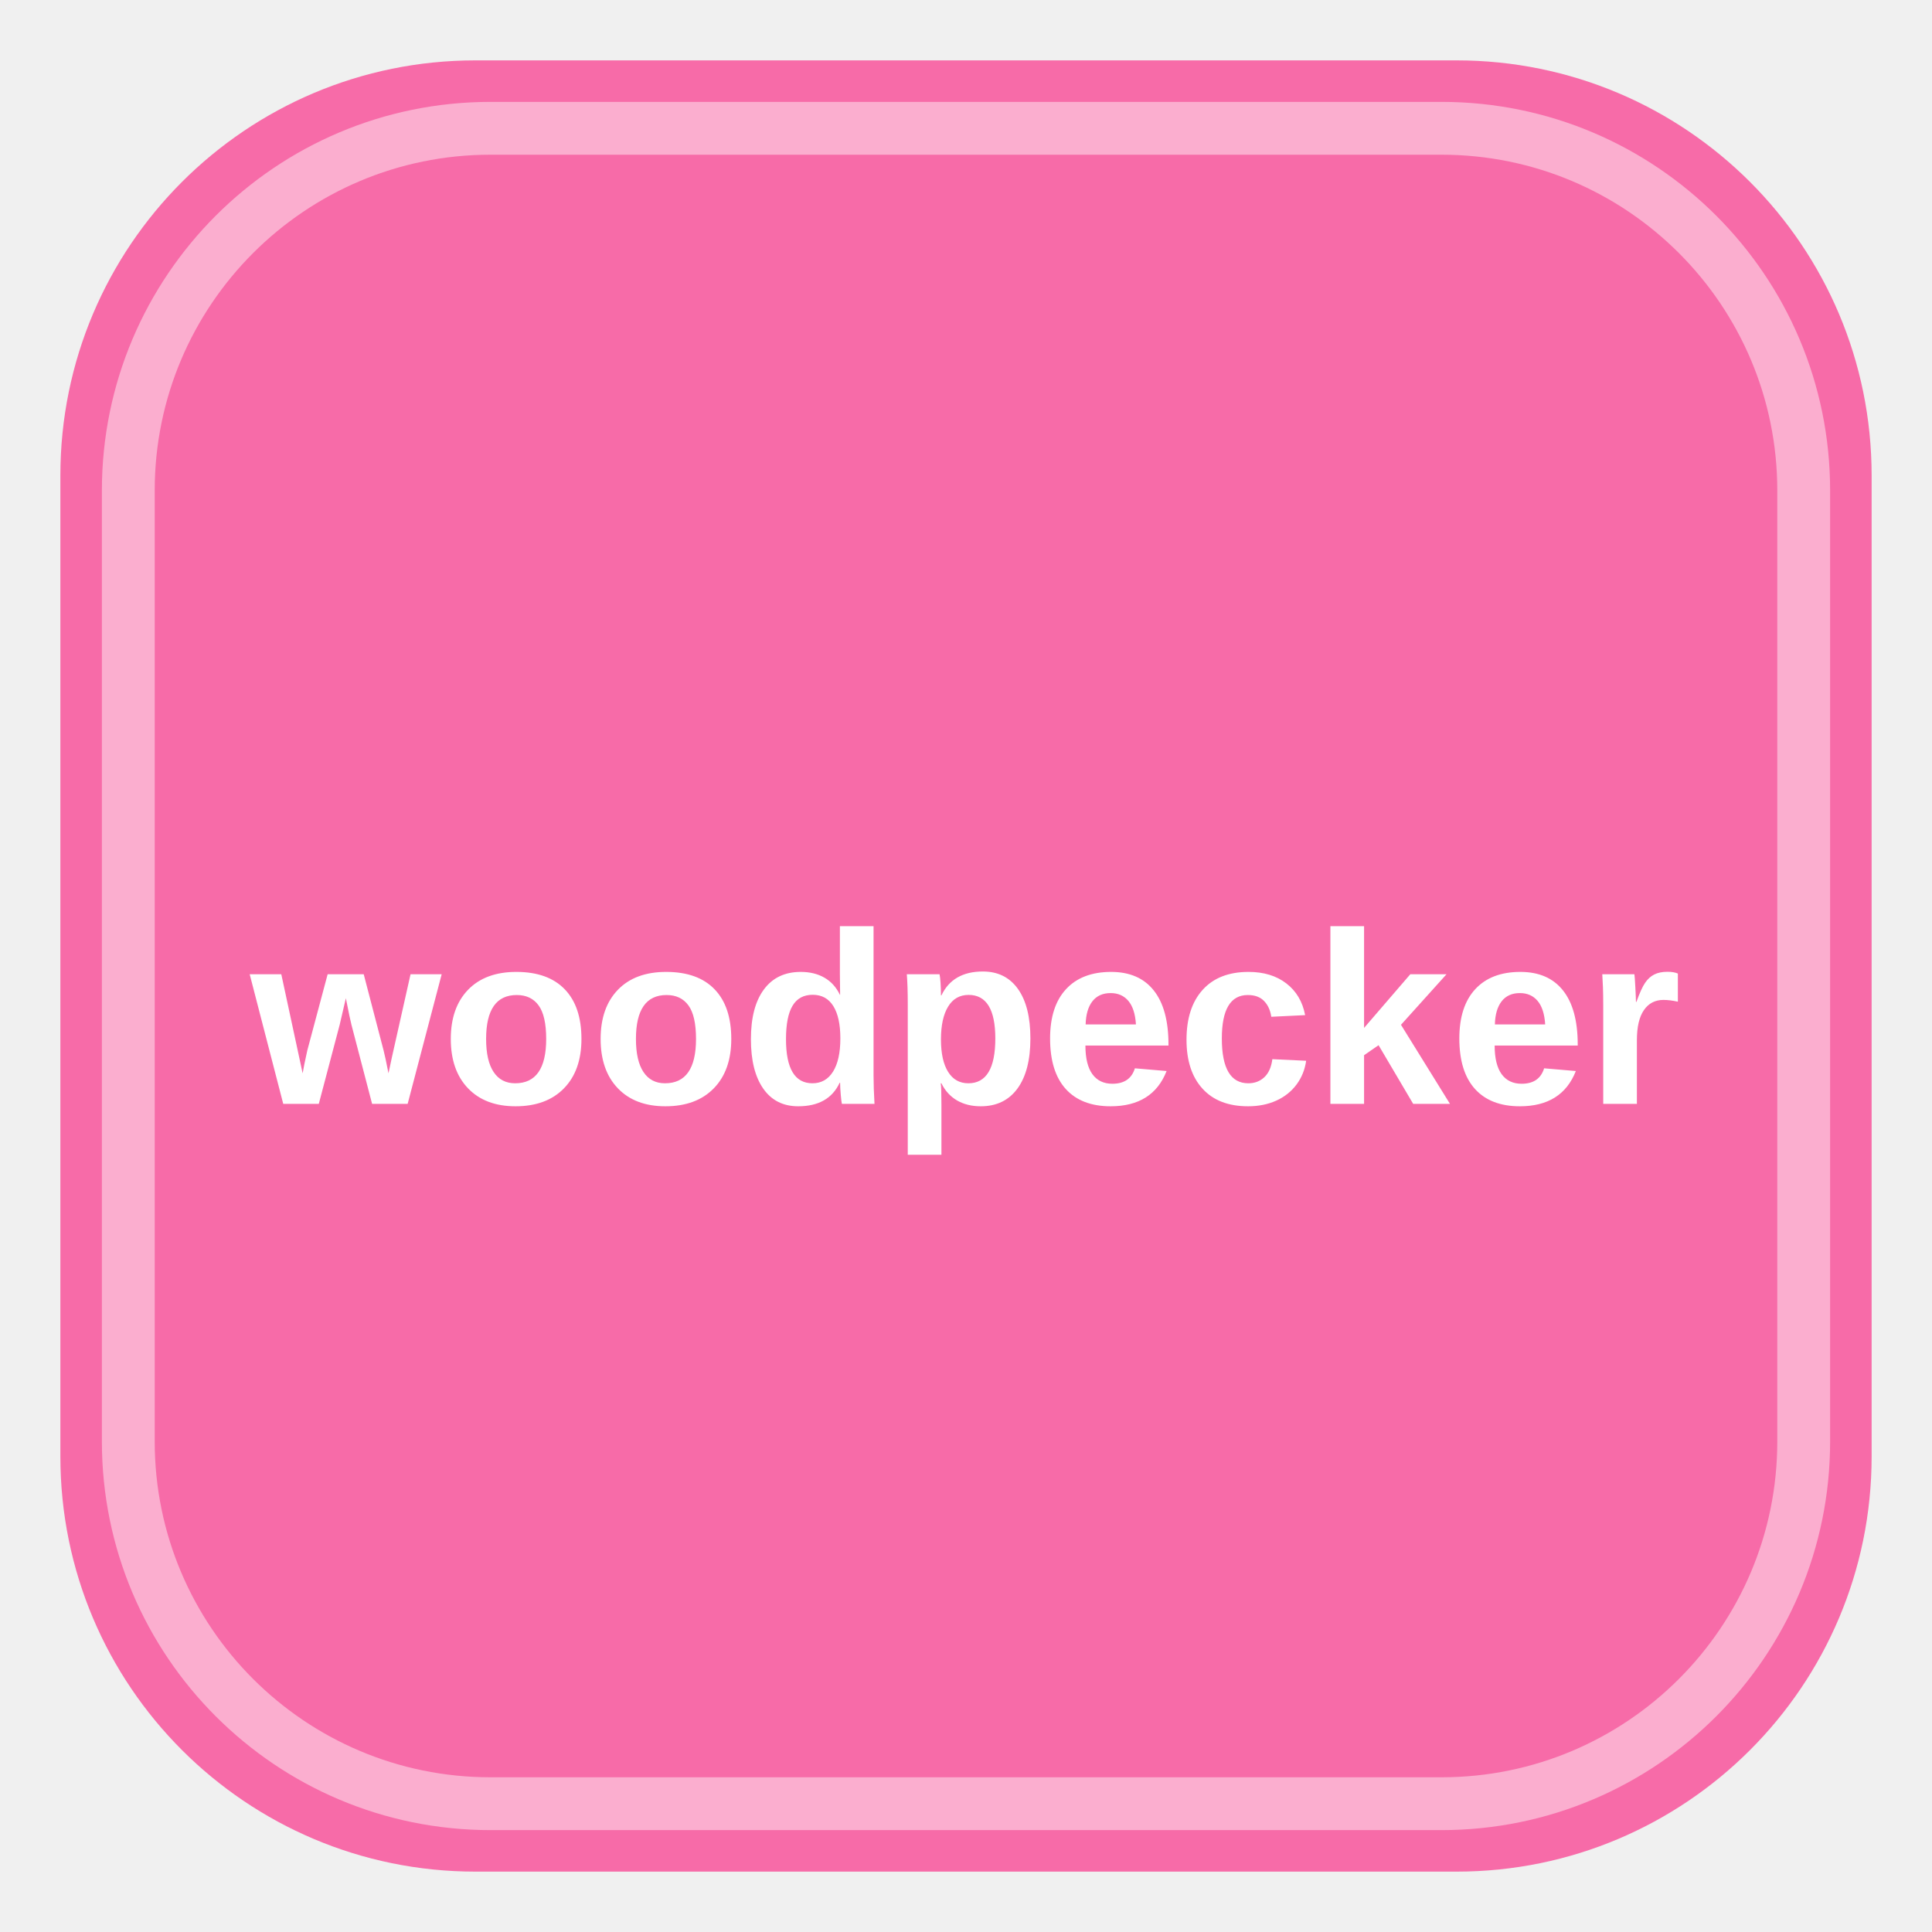
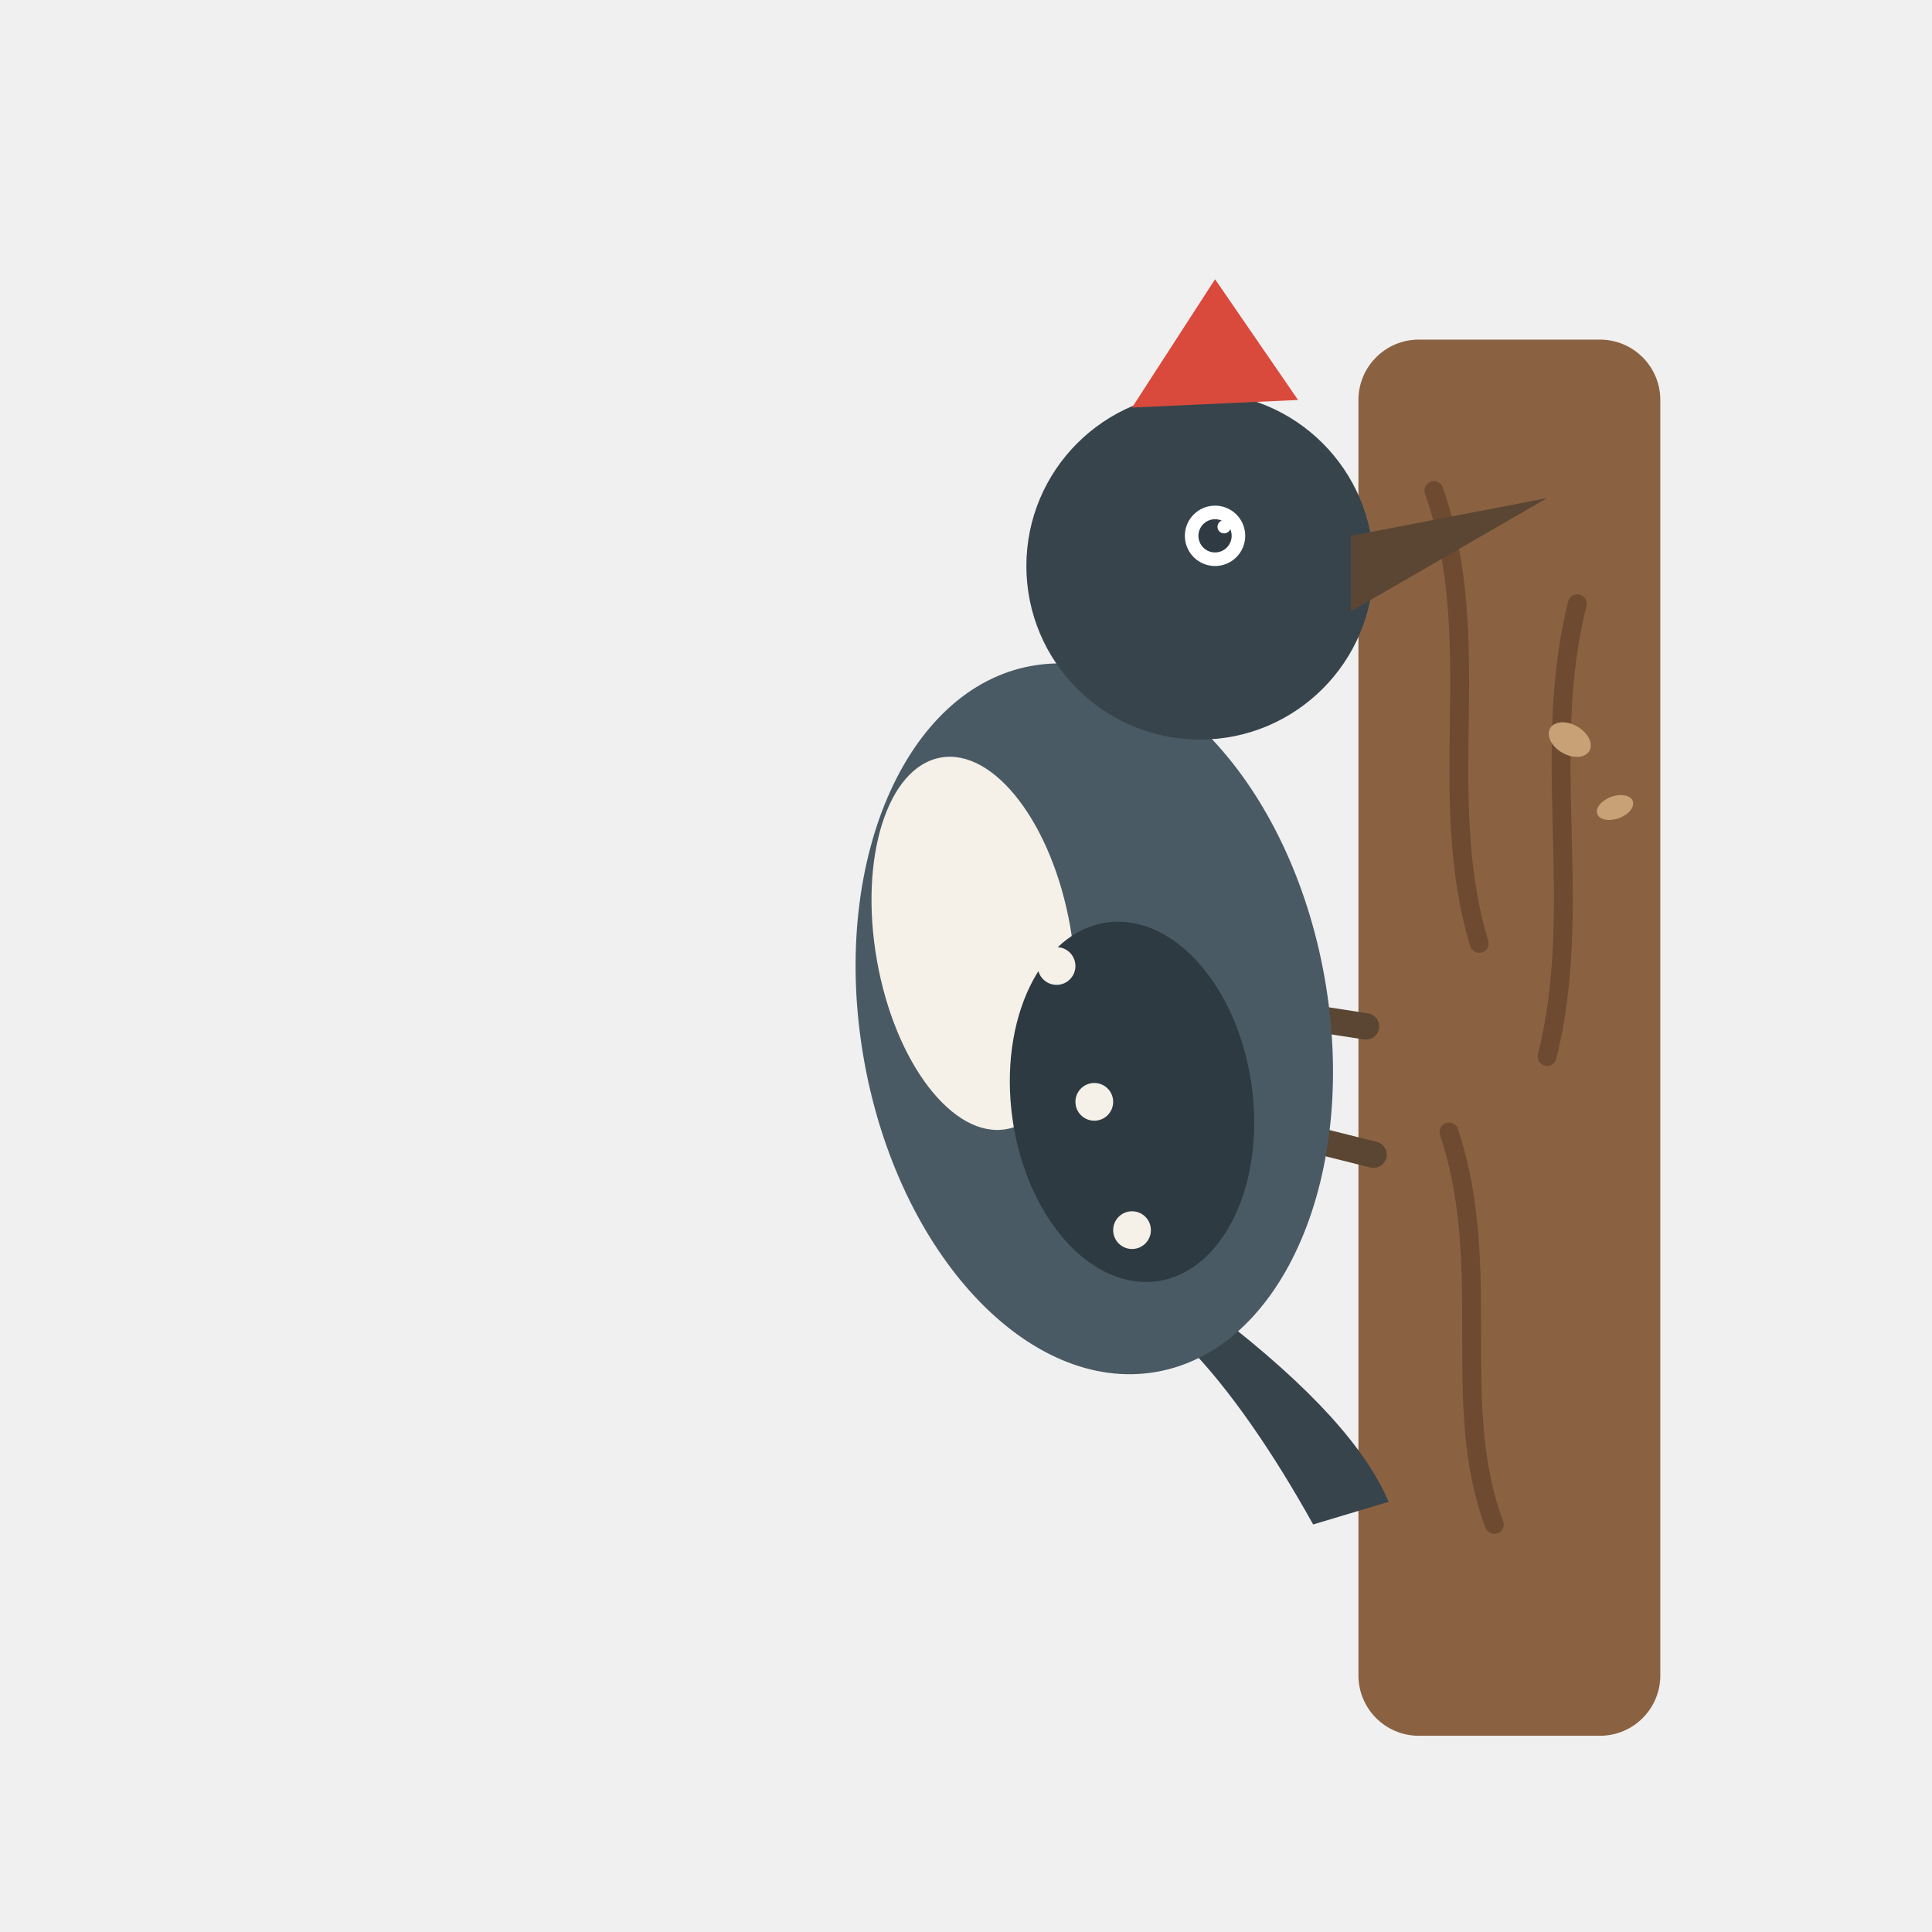
<svg xmlns="http://www.w3.org/2000/svg" width="512" height="512" viewBox="0 0 512 512">
-   <rect x="16" y="16" width="480" height="480" rx="110" fill="#F76BA8" />
-   <rect x="34" y="34" width="444" height="444" rx="96" fill="none" stroke="rgba(255,255,255,0.45)" stroke-width="14" />
-   <text x="256" y="270" font-family="Arial, Helvetica, sans-serif" font-weight="bold" font-size="65" fill="#FFFFFF" text-anchor="middle" dominant-baseline="central">woodpecker</text>
+   <rect x="360" y="90" width="80" height="370" rx="16" fill="#8A6242" />
+   <path d="M380 130 C394 170 380 210 392 250" stroke="#6E4A30" stroke-width="5" fill="none" stroke-linecap="round" stroke-linejoin="round" opacity="1" />
+   <path d="M418 160 C408 200 420 240 410 280" stroke="#6E4A30" stroke-width="5" fill="none" stroke-linecap="round" stroke-linejoin="round" opacity="1" />
+   <path d="M384 300 C396 336 384 372 396 404" stroke="#6E4A30" stroke-width="5" fill="none" stroke-linecap="round" stroke-linejoin="round" opacity="1" />
+   <path d="M322 348 C348 368 362 384 368 398 L348 404 C338 386 326 368 314 356 Z" fill="#37444C" />
+   <path d="M340 300 L364 306" stroke="#5A4632" stroke-width="7" fill="none" stroke-linecap="round" stroke-linejoin="round" opacity="1" />
+   <path d="M336 268 L362 272" stroke="#5A4632" stroke-width="7" fill="none" stroke-linecap="round" stroke-linejoin="round" opacity="1" />
+   <ellipse cx="290" cy="270" rx="62" ry="95" fill="#4A5A64" transform="rotate(-10 290 270)" />
+   <ellipse cx="258" cy="250" rx="26" ry="50" fill="#F5F0E8" transform="rotate(-10 258 250)" />
+   <ellipse cx="300" cy="292" rx="32" ry="48" fill="#2E3A42" transform="rotate(-8 300 292)" />
+   <circle cx="280" cy="256" r="5" fill="#F5F0E8" />
+   <circle cx="290" cy="292" r="5" fill="#F5F0E8" />
+   <circle cx="300" cy="326" r="5" fill="#F5F0E8" />
+   <circle cx="318" cy="150" r="46" fill="#37444C" />
+   <path d="M358 142 L410 132 L358 162 Z" fill="#5A4632" />
+   <path d="M300 108 L322 74 L344 106 Z" fill="#D94A3D" />
+   <circle cx="322" cy="142" r="8" fill="#FFFFFF" />
+   <circle cx="322" cy="142" r="4.4" fill="#2F3A42" />
+   <circle cx="324.4" cy="139.6" r="1.76" fill="#FFFFFF" />
+   <ellipse cx="416" cy="196" rx="6" ry="4" fill="#C9A176" transform="rotate(30 416 196)" />
+   <ellipse cx="428" cy="214" rx="5" ry="3" fill="#C9A176" transform="rotate(-20 428 214)" />
</svg>
